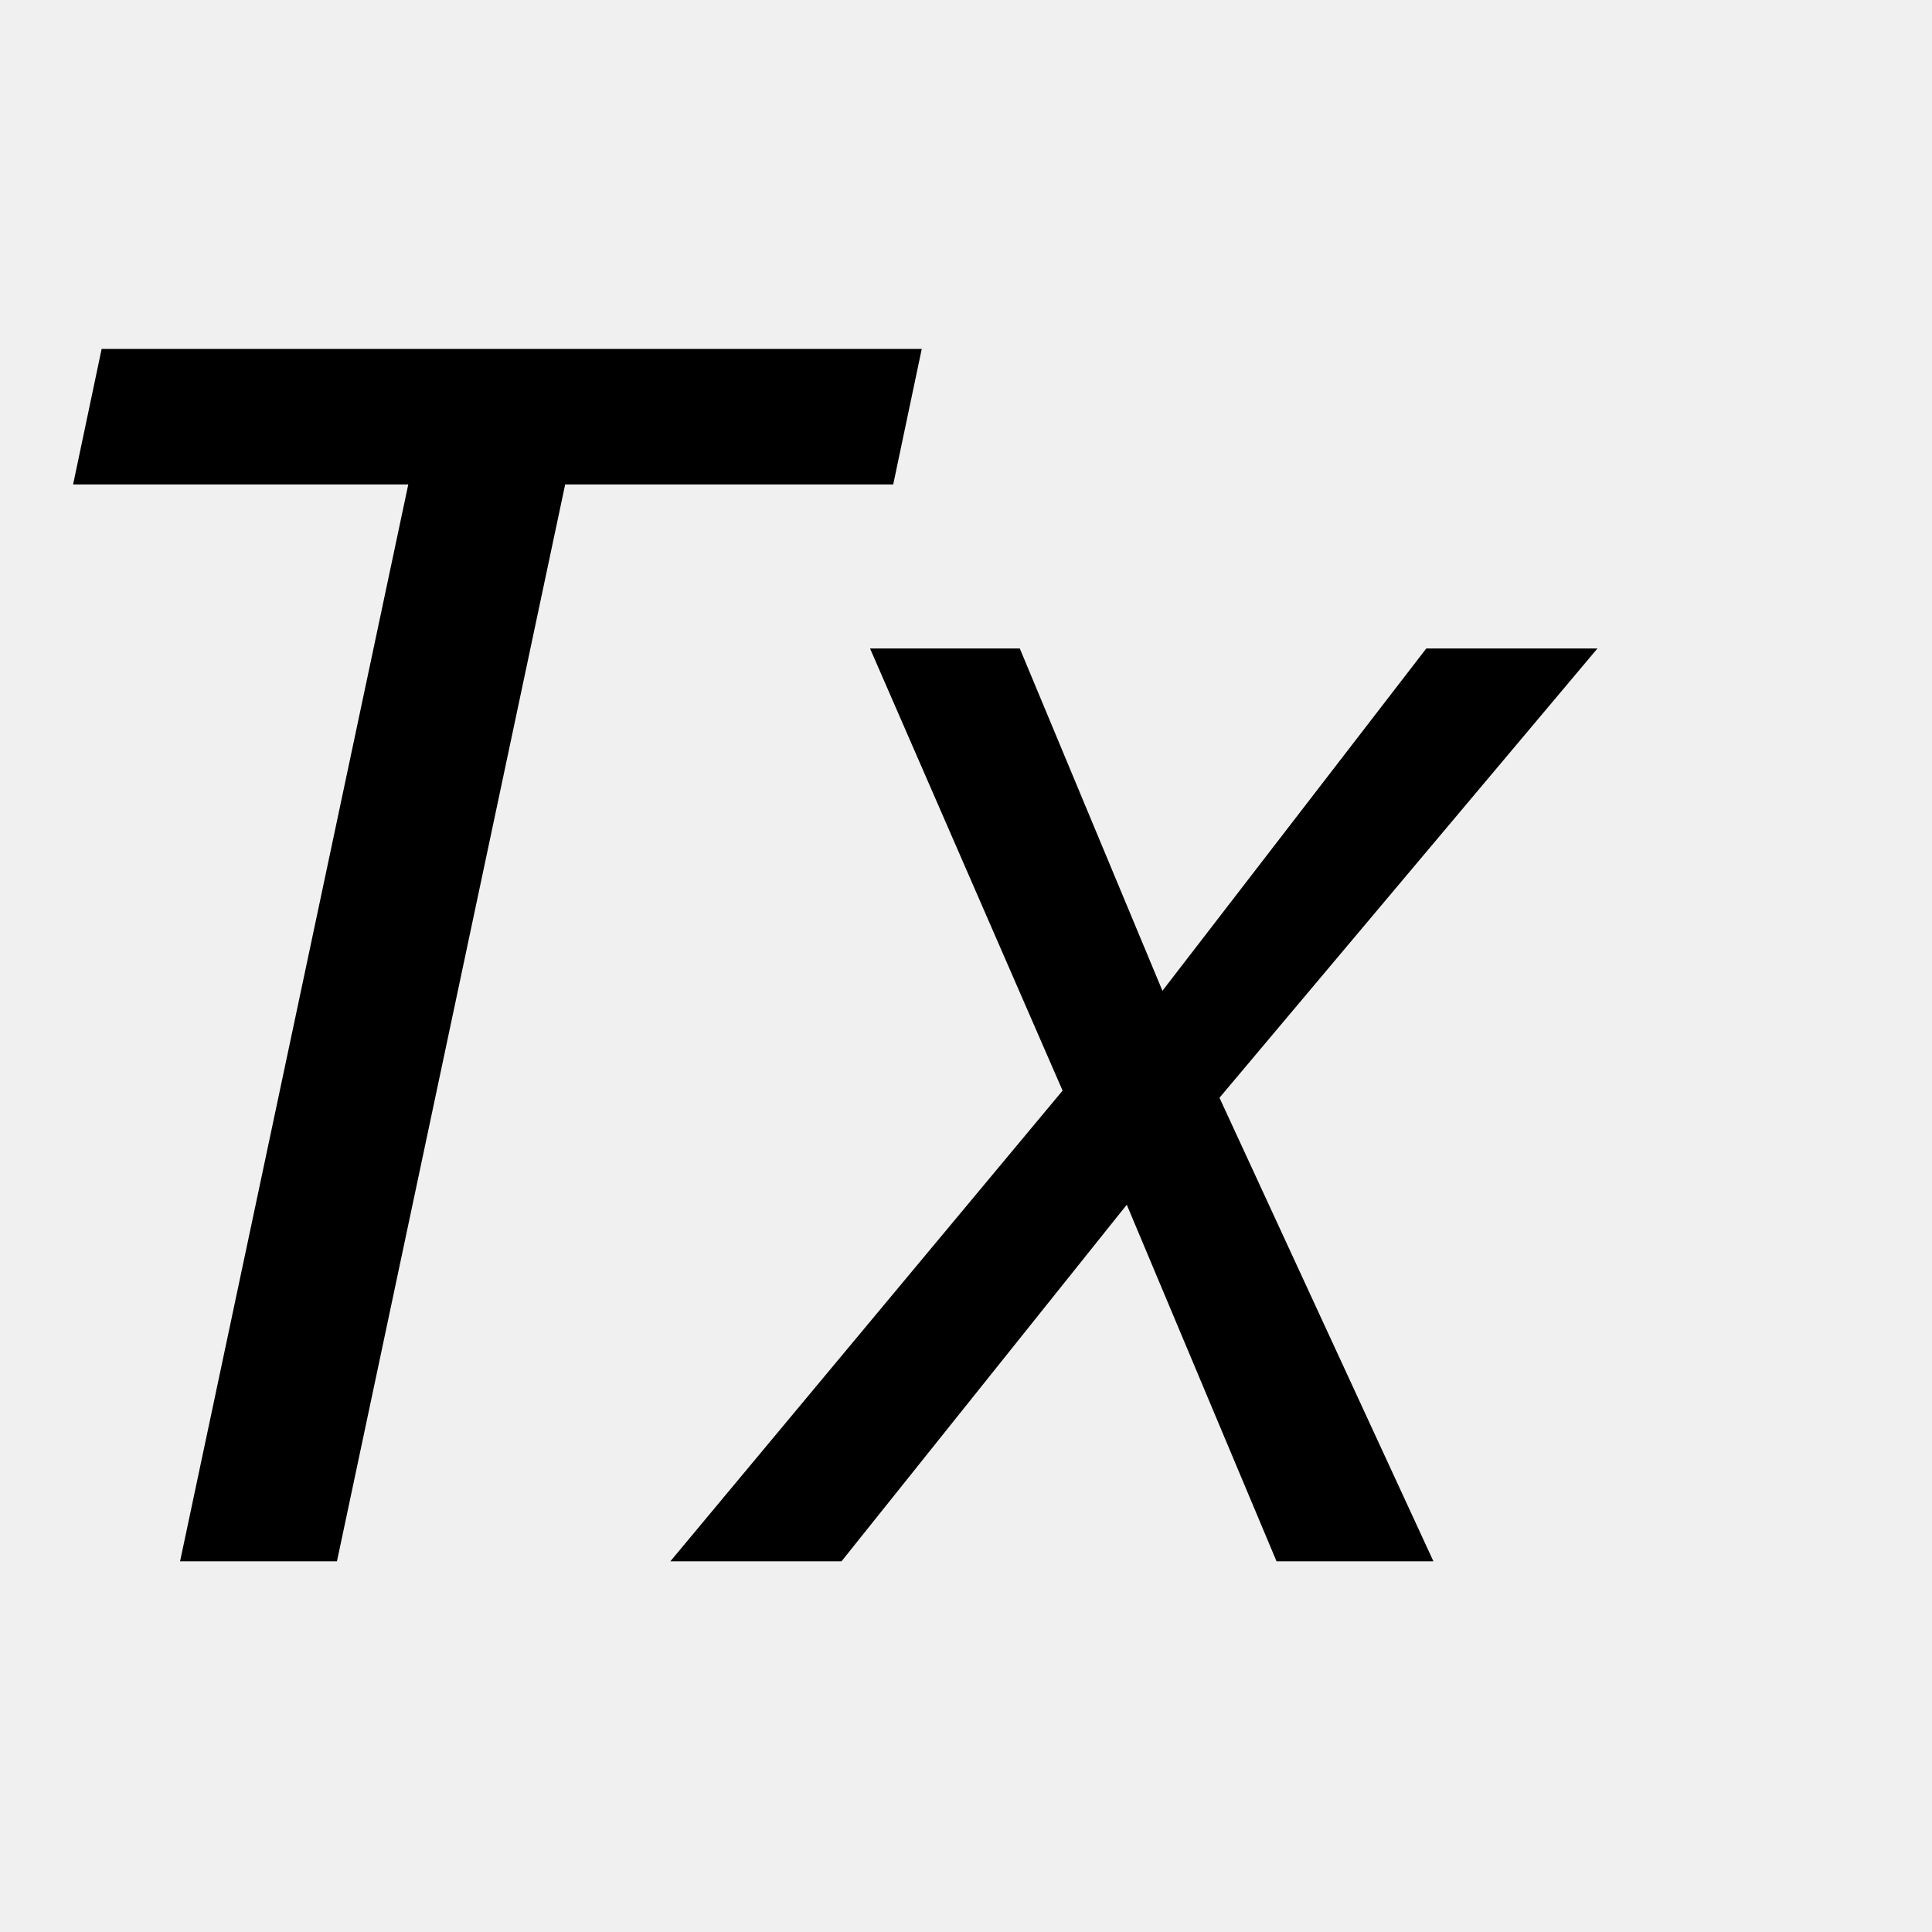
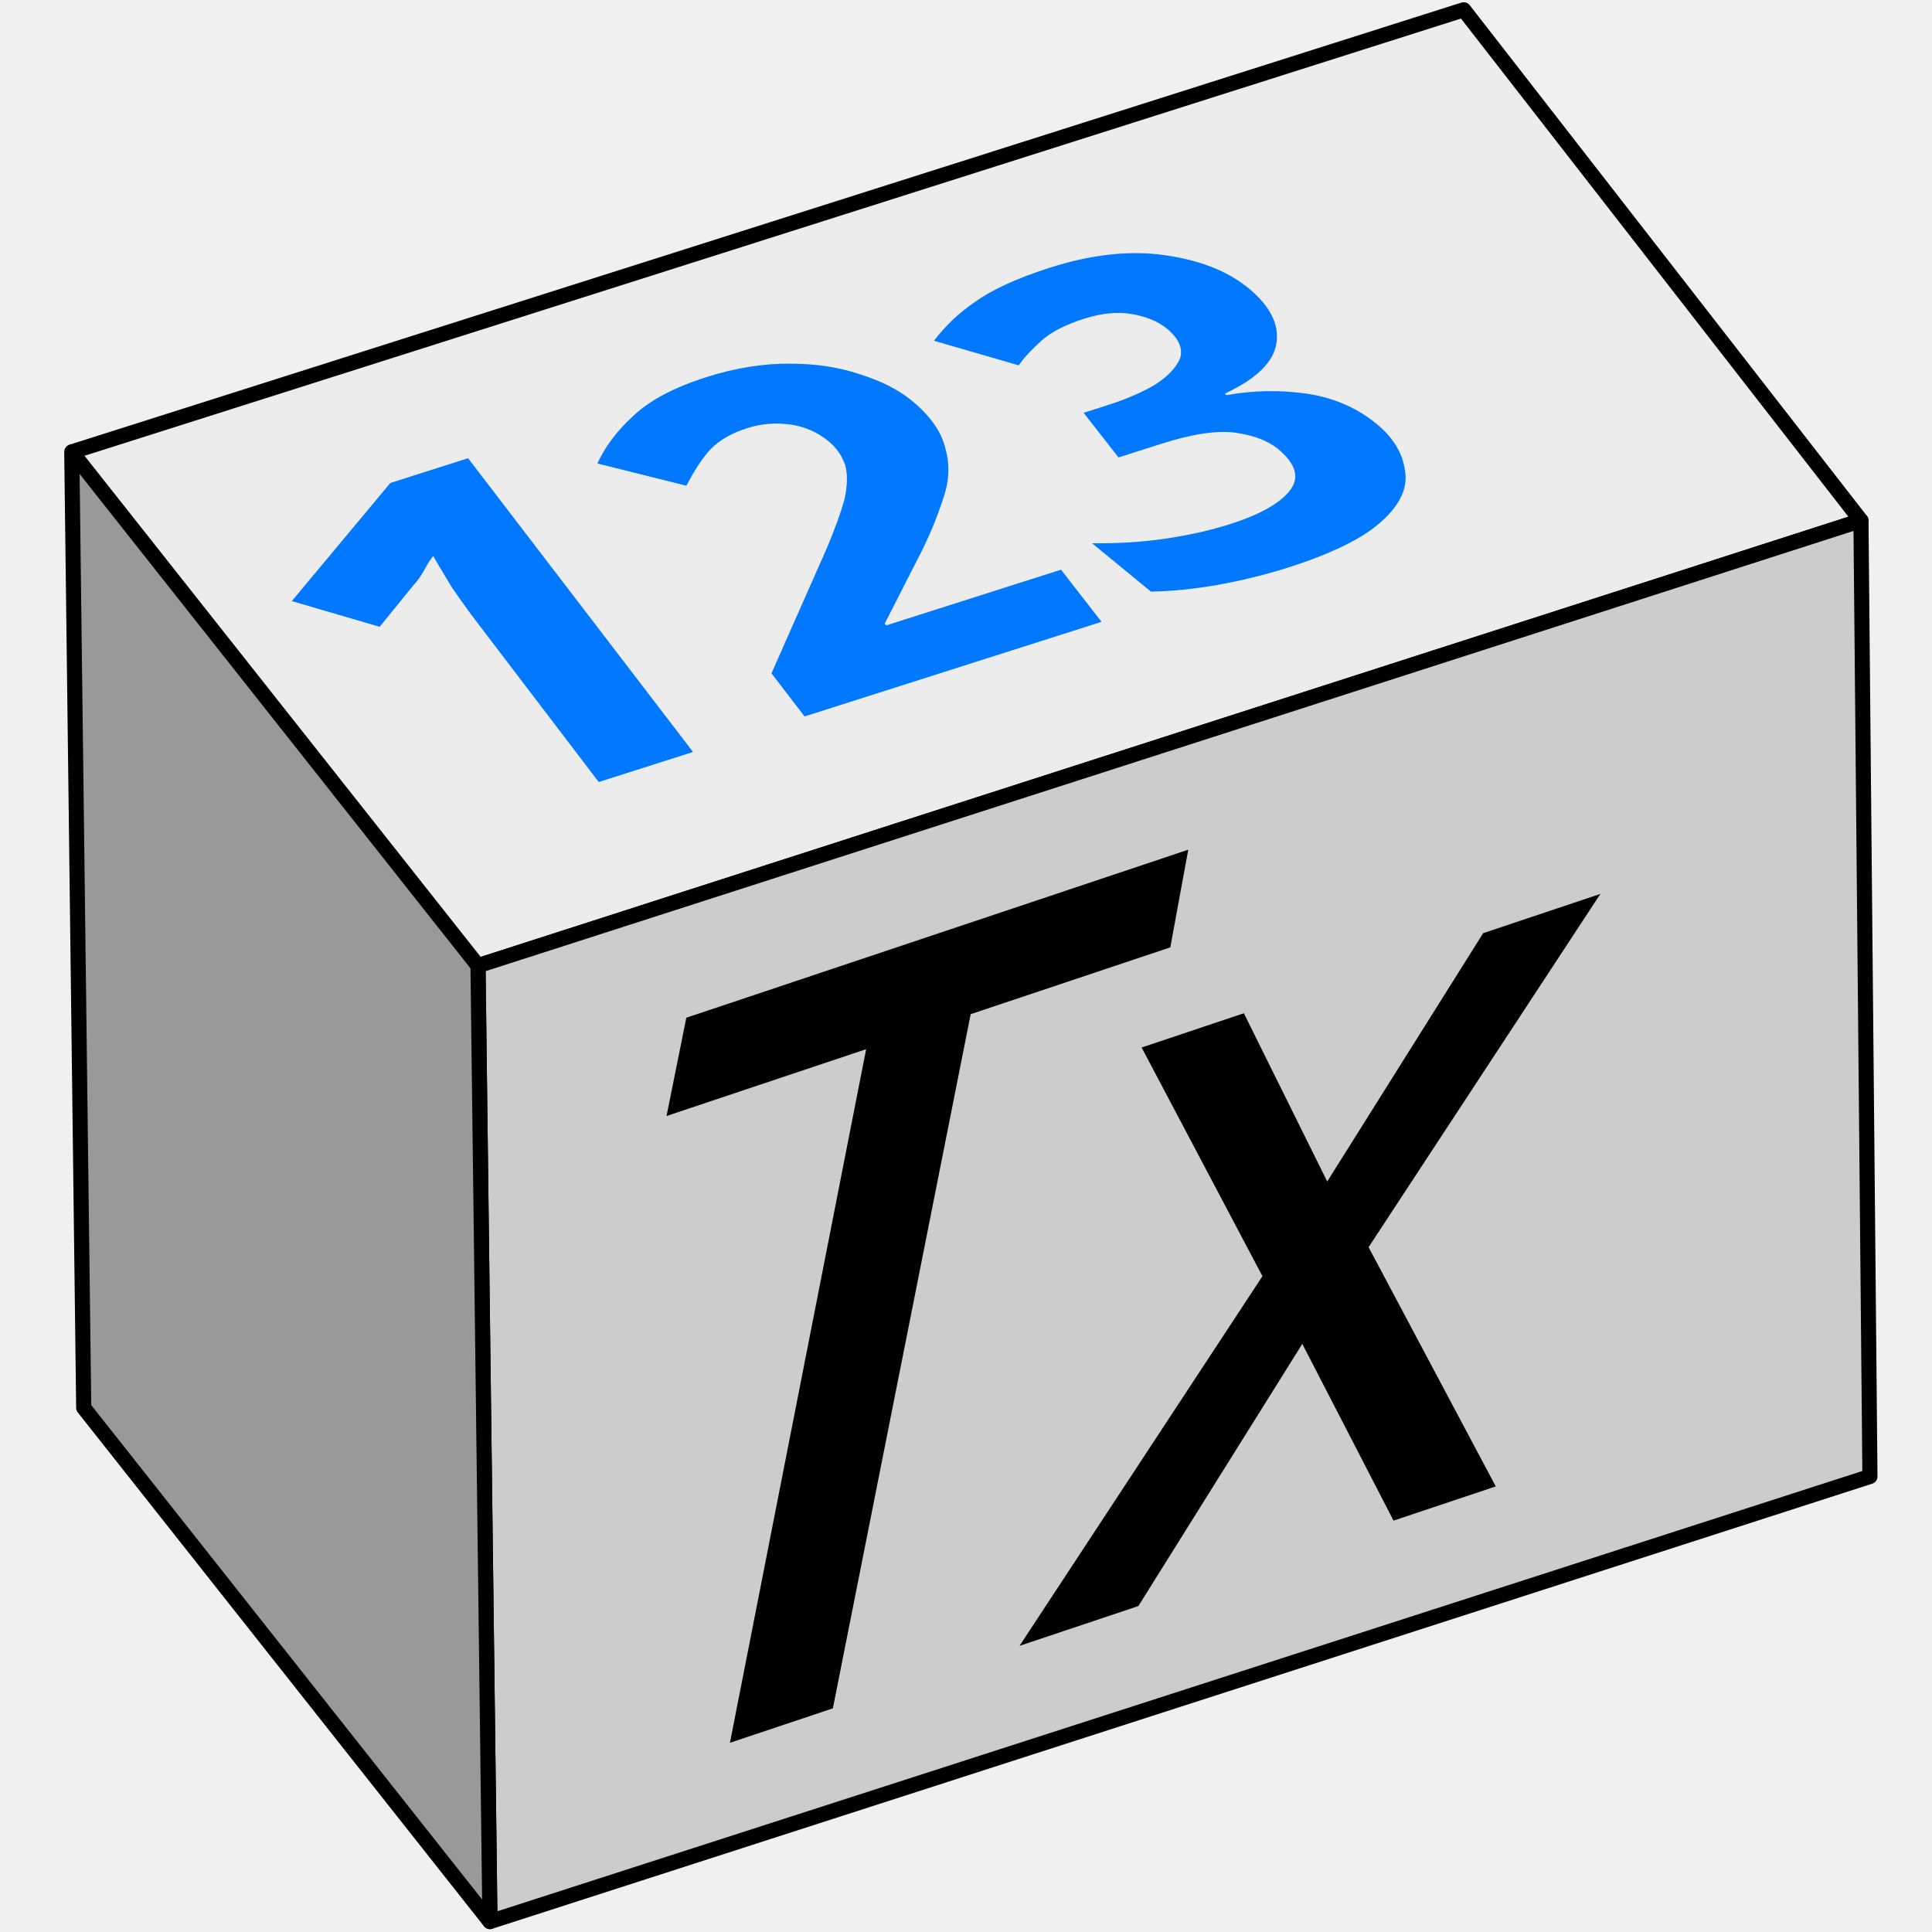
- <svg xmlns="http://www.w3.org/2000/svg" width="16" height="16" viewBox="0 0 4.233 4.233" version="1.1" id="svg8">
+ <svg xmlns="http://www.w3.org/2000/svg" xmlns:xlink="http://www.w3.org/1999/xlink" width="32" height="32" viewBox="0 0 8.467 8.467" version="1.1" id="svg8">
  <defs id="defs2">
-     <marker orient="auto" refY="0.0" refX="0.0" id="Arrow1Send" style="overflow:visible;">
-       <path id="path891" d="M 0.0,0.0 L 5.0,-5.0 L -12.5,0.0 L 5.0,5.0 L 0.0,0.0 z " style="fill-rule:evenodd;stroke:#000000;stroke-width:1pt;stroke-opacity:1;fill:#000000;fill-opacity:1" transform="scale(0.2) rotate(180) translate(6,0)" />
+     <marker orient="auto" refY="0" refX="0" id="Arrow1Send" style="overflow:visible">
+       <path id="path891" d="M 0,0 5,-5 -12.5,0 5,5 Z" style="fill:#000000;fill-opacity:1;fill-rule:evenodd;stroke:#000000;stroke-width:1pt;stroke-opacity:1" transform="matrix(-0.2,0,0,-0.2,-1.2,0)" />
    </marker>
-     <marker orient="auto" refY="0.0" refX="0.0" id="Arrow2Sstart" style="overflow:visible">
-       <path id="path906" style="fill-rule:evenodd;stroke-width:0.625;stroke-linejoin:round;stroke:#000000;stroke-opacity:1;fill:#000000;fill-opacity:1" d="M 8.719,4.034 L -2.207,0.016 L 8.719,-4.002 C 6.973,-1.63 6.983,1.616 8.719,4.034 z " transform="scale(0.3) translate(-2.3,0)" />
+     <marker orient="auto" refY="0" refX="0" id="Arrow2Sstart" style="overflow:visible">
+       <path id="path906" style="fill:#000000;fill-opacity:1;fill-rule:evenodd;stroke:#000000;stroke-width:0.625;stroke-linejoin:round;stroke-opacity:1" d="M 8.719,4.034 -2.207,0.016 8.719,-4.002 c -1.745,2.372 -1.735,5.617 -6e-7,8.035 z" transform="matrix(0.3,0,0,0.3,-0.69,0)" />
    </marker>
+     <mask maskUnits="userSpaceOnUse" id="mask6473">
+       <rect transform="matrix(0.9416667,0,0,0.9416667,1.007135,16.596)" style="opacity:1;fill:#ffffff;fill-opacity:1;fill-rule:nonzero;stroke:none;stroke-width:0.281;stroke-linecap:square;stroke-miterlimit:4;stroke-dasharray:none;stroke-dashoffset:0;stroke-opacity:1;paint-order:stroke fill markers;filter:url(#filter9434)" id="use6475" width="31.75" height="31.75" x="2.9802322e-07" y="265.25" ry="0" />
+     </mask>
+     <mask maskUnits="userSpaceOnUse" id="mask7314">
+       <rect transform="matrix(0.9416667,0,0,1.066865,0.820048,-20.03235)" style="opacity:1;fill:#ffffff;fill-opacity:1;fill-rule:nonzero;stroke:none;stroke-width:0.281;stroke-linecap:square;stroke-miterlimit:4;stroke-dasharray:none;stroke-dashoffset:0;stroke-opacity:1;paint-order:stroke fill markers;filter:url(#filter9434)" id="use7316" width="31.75" height="31.75" x="2.9802322e-07" y="265.25" ry="0" />
+     </mask>
+     <filter style="color-interpolation-filters:sRGB" id="filter9434" x="-0.154" width="1.307" y="-0.154" height="1.307">
+       <feGaussianBlur stdDeviation="2.032" id="feGaussianBlur9436" />
+     </filter>
+     <mask maskUnits="userSpaceOnUse" id="mask9460">
+       <g transform="matrix(1,0,0,1.132954,44.86437,-105.08)" id="use9462">
+         <rect style="opacity:1;fill:#000000;fill-opacity:1;fill-rule:nonzero;stroke:none;stroke-width:0.265;stroke-linecap:square;stroke-miterlimit:4;stroke-dasharray:none;stroke-dashoffset:0;stroke-opacity:1;paint-order:stroke fill markers" id="rect11295" width="39.008" height="39.102" x="-48.737" y="320.012" />
+         <rect transform="matrix(0.8600775,0,0,0.8600775,-42.92483,97.93772)" style="opacity:1;fill:#ffffff;fill-opacity:1;fill-rule:nonzero;stroke:none;stroke-width:0.281;stroke-linecap:square;stroke-miterlimit:4;stroke-dasharray:none;stroke-dashoffset:0;stroke-opacity:1;paint-order:stroke fill markers;filter:url(#filter11259)" id="rect11297" width="31.75" height="31.75" x="2.9802322e-07" y="265.25" ry="0" />
+       </g>
+     </mask>
+     <mask maskUnits="userSpaceOnUse" id="mask9464">
+       <g transform="translate(45.05146,-58.4711)" id="use9466">
+         <rect style="opacity:1;fill:#000000;fill-opacity:1;fill-rule:nonzero;stroke:none;stroke-width:0.265;stroke-linecap:square;stroke-miterlimit:4;stroke-dasharray:none;stroke-dashoffset:0;stroke-opacity:1;paint-order:stroke fill markers" id="rect11301" width="39.008" height="39.102" x="-48.737" y="320.012" />
+         <rect transform="matrix(0.8600775,0,0,0.8600775,-42.92483,97.93772)" style="opacity:1;fill:#ffffff;fill-opacity:1;fill-rule:nonzero;stroke:none;stroke-width:0.281;stroke-linecap:square;stroke-miterlimit:4;stroke-dasharray:none;stroke-dashoffset:0;stroke-opacity:1;paint-order:stroke fill markers;filter:url(#filter11259)" id="rect11303" width="31.75" height="31.75" x="2.9802322e-07" y="265.25" ry="0" />
+       </g>
+     </mask>
+     <filter style="color-interpolation-filters:sRGB" id="filter11259" x="-0.15" width="1.3" y="-0.15" height="1.3">
+       <feGaussianBlur stdDeviation="1.984" id="feGaussianBlur11261" />
+     </filter>
+     <mask maskUnits="userSpaceOnUse" id="mask11267">
+       <g transform="translate(45.05145,-58.4711)" id="use11269">
+         <rect style="opacity:1;fill:#000000;fill-opacity:1;fill-rule:nonzero;stroke:none;stroke-width:0.265;stroke-linecap:square;stroke-miterlimit:4;stroke-dasharray:none;stroke-dashoffset:0;stroke-opacity:1;paint-order:stroke fill markers" id="rect11307" width="39.008" height="39.102" x="-48.737" y="320.012" />
+         <rect transform="matrix(0.8600775,0,0,0.8600775,-42.92483,97.93772)" style="opacity:1;fill:#ffffff;fill-opacity:1;fill-rule:nonzero;stroke:none;stroke-width:0.281;stroke-linecap:square;stroke-miterlimit:4;stroke-dasharray:none;stroke-dashoffset:0;stroke-opacity:1;paint-order:stroke fill markers;filter:url(#filter11259)" id="rect11309" width="31.75" height="31.75" x="2.9802322e-07" y="265.25" ry="0" />
+       </g>
+     </mask>
  </defs>
-   <g id="layer1" transform="translate(0,-292.7667)">
-     <rect style="opacity:1;fill:#999999;fill-opacity:1;stroke:#000000;stroke-width:0.132;stroke-linecap:butt;stroke-linejoin:miter;stroke-miterlimit:4;stroke-dasharray:none;stroke-dashoffset:0;stroke-opacity:1;paint-order:normal" id="rect854" width="3.344" height="1.193" x="6.022" y="295.772" />
-     <text xml:space="preserve" style="font-style:normal;font-variant:normal;font-weight:normal;font-stretch:normal;font-size:4.885px;line-height:1.25;font-family:sans-serif;font-variant-ligatures:normal;font-variant-position:normal;font-variant-caps:normal;font-variant-numeric:normal;font-variant-alternates:normal;font-feature-settings:normal;text-indent:0;text-align:start;text-decoration:none;text-decoration-line:none;text-decoration-style:solid;text-decoration-color:#000000;letter-spacing:0px;word-spacing:0px;text-transform:none;writing-mode:lr-tb;direction:ltr;text-orientation:mixed;dominant-baseline:auto;baseline-shift:baseline;text-anchor:start;white-space:normal;shape-padding:0;opacity:1;vector-effect:none;fill:#666666;fill-opacity:1;stroke:none;stroke-width:0.265;stroke-linecap:butt;stroke-linejoin:miter;stroke-miterlimit:4;stroke-dasharray:none;stroke-dashoffset:0;stroke-opacity:1" x="-6.097" y="300.138" id="text819-0">
-       <tspan id="tspan817-7" x="-6.097" y="300.138" style="font-style:italic;font-variant:normal;font-weight:normal;font-stretch:normal;font-size:2.117px;font-family:'Century modern TT';-inkscape-font-specification:'Century modern TT Italic';letter-spacing:0px;baseline-shift:baseline;fill:#666666;fill-opacity:1;stroke-width:0.265">Font: Century Modem TT</tspan>
+   <g id="layer1" transform="translate(0,-288.5333)">
+     <rect style="opacity:1;fill:#afdde9;fill-opacity:1;fill-rule:evenodd;stroke:#1a1a1a;stroke-width:0.265;stroke-miterlimit:4;stroke-dasharray:0.795, 0.265;stroke-dashoffset:0;paint-order:stroke fill markers" id="rect5171" width="17.773" height="31.431" x="-18.896" y="265.008" />
+     <rect style="opacity:1;fill:#999999;fill-opacity:1;stroke:#000000;stroke-width:0.132;stroke-linecap:butt;stroke-linejoin:miter;stroke-miterlimit:4;stroke-dasharray:none;stroke-dashoffset:0;stroke-opacity:1;paint-order:normal" id="rect854" width="3.344" height="1.193" x="-23.257" y="246.942" />
+     <text xml:space="preserve" style="font-style:normal;font-variant:normal;font-weight:normal;font-stretch:normal;font-size:4.885px;line-height:1.25;font-family:sans-serif;font-variant-ligatures:normal;font-variant-position:normal;font-variant-caps:normal;font-variant-numeric:normal;font-variant-alternates:normal;font-feature-settings:normal;text-indent:0;text-align:start;text-decoration:none;text-decoration-line:none;text-decoration-style:solid;text-decoration-color:#000000;letter-spacing:0px;word-spacing:0px;text-transform:none;writing-mode:lr-tb;direction:ltr;text-orientation:mixed;dominant-baseline:auto;baseline-shift:baseline;text-anchor:start;white-space:normal;shape-padding:0;opacity:1;vector-effect:none;fill:#666666;fill-opacity:1;stroke:none;stroke-width:0.265;stroke-linecap:butt;stroke-linejoin:miter;stroke-miterlimit:4;stroke-dasharray:none;stroke-dashoffset:0;stroke-opacity:1" x="-35.376" y="251.308" id="text819-0">
+       <tspan id="tspan817-7" x="-35.376" y="251.308" style="font-style:italic;font-variant:normal;font-weight:normal;font-stretch:normal;font-size:2.117px;font-family:'Century modern TT';-inkscape-font-specification:'Century modern TT Italic';letter-spacing:0px;baseline-shift:baseline;fill:#666666;fill-opacity:1;stroke-width:0.265">Font: Century Modem TT</tspan>
    </text>
-     <text xml:space="preserve" style="font-style:normal;font-variant:normal;font-weight:normal;font-stretch:normal;font-size:0.858px;line-height:1.25;font-family:sans-serif;font-variant-ligatures:normal;font-variant-position:normal;font-variant-caps:normal;font-variant-numeric:normal;font-variant-alternates:normal;font-feature-settings:normal;text-indent:0;text-align:start;text-decoration:none;text-decoration-line:none;text-decoration-style:solid;text-decoration-color:#000000;letter-spacing:0px;word-spacing:0px;text-transform:none;writing-mode:lr-tb;direction:ltr;text-orientation:mixed;dominant-baseline:auto;baseline-shift:baseline;text-anchor:start;white-space:normal;shape-padding:0;opacity:1;vector-effect:none;fill:#000000;fill-opacity:1;stroke:none;stroke-width:0.265;stroke-linecap:butt;stroke-linejoin:miter;stroke-miterlimit:4;stroke-dasharray:none;stroke-dashoffset:0;stroke-opacity:1" x="-0.169" y="296.189" id="text819">
-       <tspan id="tspan817" x="-0.169" y="296.189" style="font-style:italic;font-variant:normal;font-weight:normal;font-stretch:normal;font-size:3.718px;font-family:'Century modern TT';-inkscape-font-specification:'Century modern TT Italic';letter-spacing:-0.086px;baseline-shift:baseline;fill:#000000;fill-opacity:1;stroke-width:0.265">Tx</tspan>
+     <text xml:space="preserve" style="font-style:normal;font-variant:normal;font-weight:normal;font-stretch:normal;font-size:0.858px;line-height:1.25;font-family:sans-serif;font-variant-ligatures:normal;font-variant-position:normal;font-variant-caps:normal;font-variant-numeric:normal;font-variant-alternates:normal;font-feature-settings:normal;text-indent:0;text-align:start;text-decoration:none;text-decoration-line:none;text-decoration-style:solid;text-decoration-color:#000000;letter-spacing:0px;word-spacing:0px;text-transform:none;writing-mode:lr-tb;direction:ltr;text-orientation:mixed;dominant-baseline:auto;baseline-shift:baseline;text-anchor:start;white-space:normal;shape-padding:0;opacity:1;vector-effect:none;fill:#000000;fill-opacity:1;stroke:none;stroke-width:0.265;stroke-linecap:butt;stroke-linejoin:miter;stroke-miterlimit:4;stroke-dasharray:none;stroke-dashoffset:0;stroke-opacity:1" x="-27.53" y="256.702" id="text819">
+       <tspan id="tspan817" x="-27.53" y="256.702" style="font-style:italic;font-variant:normal;font-weight:normal;font-stretch:normal;font-size:3.718px;font-family:'Century modern TT';-inkscape-font-specification:'Century modern TT Italic';letter-spacing:-0.086px;baseline-shift:baseline;fill:#000000;fill-opacity:1;stroke-width:0.265">Tx</tspan>
    </text>
-     <text xml:space="preserve" style="font-style:normal;font-variant:normal;font-weight:normal;font-stretch:normal;font-size:1.404px;line-height:1.25;font-family:sans-serif;font-variant-ligatures:normal;font-variant-position:normal;font-variant-caps:normal;font-variant-numeric:normal;font-variant-alternates:normal;font-feature-settings:normal;text-indent:0;text-align:start;text-decoration:none;text-decoration-line:none;text-decoration-style:solid;text-decoration-color:#000000;letter-spacing:0px;word-spacing:0px;text-transform:none;writing-mode:lr-tb;direction:ltr;text-orientation:mixed;dominant-baseline:auto;baseline-shift:baseline;text-anchor:start;white-space:normal;shape-padding:0;opacity:1;vector-effect:none;fill:#00ffff;fill-opacity:1;stroke:none;stroke-width:0.265;stroke-linecap:butt;stroke-linejoin:miter;stroke-miterlimit:4;stroke-dasharray:none;stroke-dashoffset:0;stroke-opacity:1" x="6.638" y="296.667" id="text830">
-       <tspan id="tspan828" x="6.638" y="296.667" style="font-size:0.842px;fill:#00ffff;stroke-width:0.265">Rev B</tspan>
+     <text xml:space="preserve" style="font-style:normal;font-variant:normal;font-weight:normal;font-stretch:normal;font-size:1.404px;line-height:1.25;font-family:sans-serif;font-variant-ligatures:normal;font-variant-position:normal;font-variant-caps:normal;font-variant-numeric:normal;font-variant-alternates:normal;font-feature-settings:normal;text-indent:0;text-align:start;text-decoration:none;text-decoration-line:none;text-decoration-style:solid;text-decoration-color:#000000;letter-spacing:0px;word-spacing:0px;text-transform:none;writing-mode:lr-tb;direction:ltr;text-orientation:mixed;dominant-baseline:auto;baseline-shift:baseline;text-anchor:start;white-space:normal;shape-padding:0;opacity:1;vector-effect:none;fill:#00ffff;fill-opacity:1;stroke:none;stroke-width:0.265;stroke-linecap:butt;stroke-linejoin:miter;stroke-miterlimit:4;stroke-dasharray:none;stroke-dashoffset:0;stroke-opacity:1" x="-22.641" y="247.837" id="text830">
+       <tspan id="tspan828" x="-22.641" y="247.837" style="font-size:0.842px;fill:#00ffff;stroke-width:0.265">Rev B</tspan>
    </text>
-     <text id="text852" y="293.697" x="5.305" style="font-style:normal;font-variant:normal;font-weight:normal;font-stretch:normal;font-size:1.404px;line-height:1.25;font-family:sans-serif;font-variant-ligatures:normal;font-variant-position:normal;font-variant-caps:normal;font-variant-numeric:normal;font-variant-alternates:normal;font-feature-settings:normal;text-indent:0;text-align:start;text-decoration:none;text-decoration-line:none;text-decoration-style:solid;text-decoration-color:#000000;letter-spacing:0px;word-spacing:0px;text-transform:none;writing-mode:lr-tb;direction:ltr;text-orientation:mixed;dominant-baseline:auto;baseline-shift:baseline;text-anchor:start;white-space:normal;shape-padding:0;opacity:1;vector-effect:none;fill:#000000;fill-opacity:1;stroke:none;stroke-width:0.265;stroke-linecap:butt;stroke-linejoin:miter;stroke-miterlimit:4;stroke-dasharray:none;stroke-dashoffset:0;stroke-opacity:1" xml:space="preserve">
-       <tspan style="font-size:0.842px;stroke-width:0.265" y="293.697" x="5.305" id="tspan850">Rev B</tspan>
+     <text id="text852" y="244.867" x="-23.974" style="font-style:normal;font-variant:normal;font-weight:normal;font-stretch:normal;font-size:1.404px;line-height:1.25;font-family:sans-serif;font-variant-ligatures:normal;font-variant-position:normal;font-variant-caps:normal;font-variant-numeric:normal;font-variant-alternates:normal;font-feature-settings:normal;text-indent:0;text-align:start;text-decoration:none;text-decoration-line:none;text-decoration-style:solid;text-decoration-color:#000000;letter-spacing:0px;word-spacing:0px;text-transform:none;writing-mode:lr-tb;direction:ltr;text-orientation:mixed;dominant-baseline:auto;baseline-shift:baseline;text-anchor:start;white-space:normal;shape-padding:0;opacity:1;vector-effect:none;fill:#000000;fill-opacity:1;stroke:none;stroke-width:0.265;stroke-linecap:butt;stroke-linejoin:miter;stroke-miterlimit:4;stroke-dasharray:none;stroke-dashoffset:0;stroke-opacity:1" xml:space="preserve">
+       <tspan style="font-size:0.842px;stroke-width:0.265" y="244.867" x="-23.974" id="tspan850">Rev B</tspan>
    </text>
-     <circle style="opacity:1;fill:#999999;fill-opacity:1;stroke:#000000;stroke-width:0.132;stroke-linecap:butt;stroke-linejoin:miter;stroke-miterlimit:4;stroke-dasharray:none;stroke-dashoffset:0;stroke-opacity:1;paint-order:normal" id="path856" cx="8.361" cy="294.486" r="0.959" />
-     <text xml:space="preserve" style="font-style:normal;font-variant:normal;font-weight:normal;font-stretch:normal;font-size:0.879px;line-height:1.25;font-family:sans-serif;font-variant-ligatures:normal;font-variant-position:normal;font-variant-caps:normal;font-variant-numeric:normal;font-variant-alternates:normal;font-feature-settings:normal;text-indent:0;text-align:start;text-decoration:none;text-decoration-line:none;text-decoration-style:solid;text-decoration-color:#000000;letter-spacing:0px;word-spacing:0px;text-transform:none;writing-mode:lr-tb;direction:ltr;text-orientation:mixed;dominant-baseline:auto;baseline-shift:baseline;text-anchor:start;white-space:normal;shape-padding:0;opacity:1;vector-effect:none;fill:#00ffff;fill-opacity:1;stroke:none;stroke-width:0.265;stroke-linecap:butt;stroke-linejoin:miter;stroke-miterlimit:4;stroke-dasharray:none;stroke-dashoffset:0;stroke-opacity:1" x="7.61" y="294.663" id="text830-5">
-       <tspan id="tspan828-2" x="7.61" y="294.663" style="font-size:0.528px;fill:#00ffff;stroke-width:0.265">Rev B</tspan>
+     <circle style="opacity:1;fill:#999999;fill-opacity:1;stroke:#000000;stroke-width:0.132;stroke-linecap:butt;stroke-linejoin:miter;stroke-miterlimit:4;stroke-dasharray:none;stroke-dashoffset:0;stroke-opacity:1;paint-order:normal" id="path856" cx="-20.919" cy="245.656" r="0.959" />
+     <text xml:space="preserve" style="font-style:normal;font-variant:normal;font-weight:normal;font-stretch:normal;font-size:0.879px;line-height:1.25;font-family:sans-serif;font-variant-ligatures:normal;font-variant-position:normal;font-variant-caps:normal;font-variant-numeric:normal;font-variant-alternates:normal;font-feature-settings:normal;text-indent:0;text-align:start;text-decoration:none;text-decoration-line:none;text-decoration-style:solid;text-decoration-color:#000000;letter-spacing:0px;word-spacing:0px;text-transform:none;writing-mode:lr-tb;direction:ltr;text-orientation:mixed;dominant-baseline:auto;baseline-shift:baseline;text-anchor:start;white-space:normal;shape-padding:0;opacity:1;vector-effect:none;fill:#00ffff;fill-opacity:1;stroke:none;stroke-width:0.265;stroke-linecap:butt;stroke-linejoin:miter;stroke-miterlimit:4;stroke-dasharray:none;stroke-dashoffset:0;stroke-opacity:1" x="-21.669" y="245.833" id="text830-5">
+       <tspan id="tspan828-2" x="-21.669" y="245.833" style="font-size:0.528px;fill:#00ffff;stroke-width:0.265">Rev B</tspan>
    </text>
+     <text id="text4859" y="275.236" x="-16.469" style="font-style:normal;font-variant:normal;font-weight:normal;font-stretch:normal;font-size:2.322px;line-height:1.25;font-family:sans-serif;font-variant-ligatures:normal;font-variant-position:normal;font-variant-caps:normal;font-variant-numeric:normal;font-variant-alternates:normal;font-feature-settings:normal;text-indent:0;text-align:start;text-decoration:none;text-decoration-line:none;text-decoration-style:solid;text-decoration-color:#000000;letter-spacing:0px;word-spacing:0px;text-transform:none;writing-mode:lr-tb;direction:ltr;text-orientation:mixed;dominant-baseline:auto;baseline-shift:baseline;text-anchor:start;white-space:normal;shape-padding:0;opacity:1;vector-effect:none;fill-opacity:1" xml:space="preserve" transform="skewY(-18.50364)">
+       <tspan style="font-style:italic;font-variant:normal;font-weight:normal;font-stretch:normal;font-size:10.063px;font-family:'Century modern TT';-inkscape-font-specification:'Century modern TT Italic';letter-spacing:-0.232px;baseline-shift:baseline;fill-opacity:1" y="275.236" x="-16.469" id="tspan4857">Tx</tspan>
+     </text>
+     <text xml:space="preserve" style="font-style:normal;font-variant:normal;font-weight:normal;font-stretch:normal;font-size:3.528px;line-height:1.25;font-family:sans-serif;font-variant-ligatures:normal;font-variant-position:normal;font-variant-caps:normal;font-variant-numeric:normal;font-variant-alternates:normal;font-feature-settings:normal;text-indent:0;text-align:start;text-decoration:none;text-decoration-line:none;text-decoration-style:solid;text-decoration-color:#000000;letter-spacing:0px;word-spacing:0px;text-transform:none;writing-mode:lr-tb;direction:ltr;text-orientation:mixed;dominant-baseline:auto;baseline-shift:baseline;text-anchor:start;white-space:normal;shape-padding:0;opacity:1;vector-effect:none;fill:#000000;fill-opacity:1;stroke:none;stroke-width:0.265;stroke-linecap:butt;stroke-linejoin:miter;stroke-miterlimit:4;stroke-dasharray:none;stroke-dashoffset:0;stroke-opacity:1" x="-18.522" y="268.843" id="text5175">
+       <tspan id="tspan5173" x="-18.522" y="268.843" style="stroke-width:0.265">Clone ref</tspan>
+     </text>
+     <g id="g4945" transform="matrix(0.3216978,0,0,0.3217245,-0.9024601,202.3218)" style="stroke-width:1.196">
+       <g transform="matrix(0.4349981,0,0,0.4349981,-17.86504,163.5239)" id="g4851" style="stroke-width:0.945;stroke-miterlimit:4;stroke-dasharray:none">
+         <path style="fill:#ececec;stroke:#000000;stroke-width:0.473;stroke-linecap:butt;stroke-linejoin:round;stroke-opacity:1;stroke-miterlimit:4;stroke-dasharray:none" d="m 62.488,270.34 43.311,-13.938 -12.441,-15.996 -43.592,13.845" id="path4846" />
+         <path style="fill:#cccccc;stroke:#000000;stroke-width:0.473;stroke-linecap:butt;stroke-linejoin:round;stroke-opacity:1;stroke-miterlimit:4;stroke-dasharray:none" d="m 62.488,270.34 43.311,-13.938 0.281,29.934 -43.217,13.938 z" id="path4840" />
+         <path style="fill:#999999;stroke:#000000;stroke-width:0.473;stroke-linecap:butt;stroke-linejoin:round;stroke-opacity:1;stroke-miterlimit:4;stroke-dasharray:none" d="m 62.488,270.34 -12.722,-16.09 0.374,29.934 12.722,16.09 z" id="path4844" />
+       </g>
+       <use style="fill:#000000;fill-opacity:1;stroke:#000000;stroke-width:0.107;stroke-miterlimit:4;stroke-dasharray:none" height="100%" width="100%" transform="matrix(1.380908,0,0,1.381275,33.4676,-95.47675)" id="use4911" xlink:href="#text4859" y="0" x="0" />
+       <text transform="matrix(1.111179,-0.3539954,0.7894902,0.6484319,0,0)" xml:space="preserve" style="font-style:normal;font-variant:normal;font-weight:normal;font-stretch:normal;font-size:1.021px;line-height:1.25;font-family:sans-serif;font-variant-ligatures:normal;font-variant-position:normal;font-variant-caps:normal;font-variant-numeric:normal;font-variant-alternates:normal;font-feature-settings:normal;text-indent:0;text-align:start;text-decoration:none;text-decoration-line:none;text-decoration-style:solid;text-decoration-color:#000000;letter-spacing:0px;word-spacing:0px;text-transform:none;writing-mode:lr-tb;direction:ltr;text-orientation:mixed;dominant-baseline:auto;baseline-shift:baseline;text-anchor:start;white-space:normal;shape-padding:0;opacity:1;vector-effect:none;fill:#0078ff;fill-opacity:1;stroke:none;stroke-width:0.386;stroke-linecap:butt;stroke-linejoin:miter;stroke-miterlimit:4;stroke-dasharray:none;stroke-dashoffset:0;stroke-opacity:1" x="-214.311" y="313.478" id="text4915">
+         <tspan id="tspan4913" x="-214.311" y="313.478" style="font-style:italic;font-variant:normal;font-weight:bold;font-stretch:normal;font-size:7.744px;font-family:sans-serif;-inkscape-font-specification:'sans-serif Italic';letter-spacing:-0.102px;baseline-shift:baseline;fill:#0078ff;fill-opacity:1;stroke-width:0.386">123</tspan>
+       </text>
+     </g>
  </g>
</svg>
